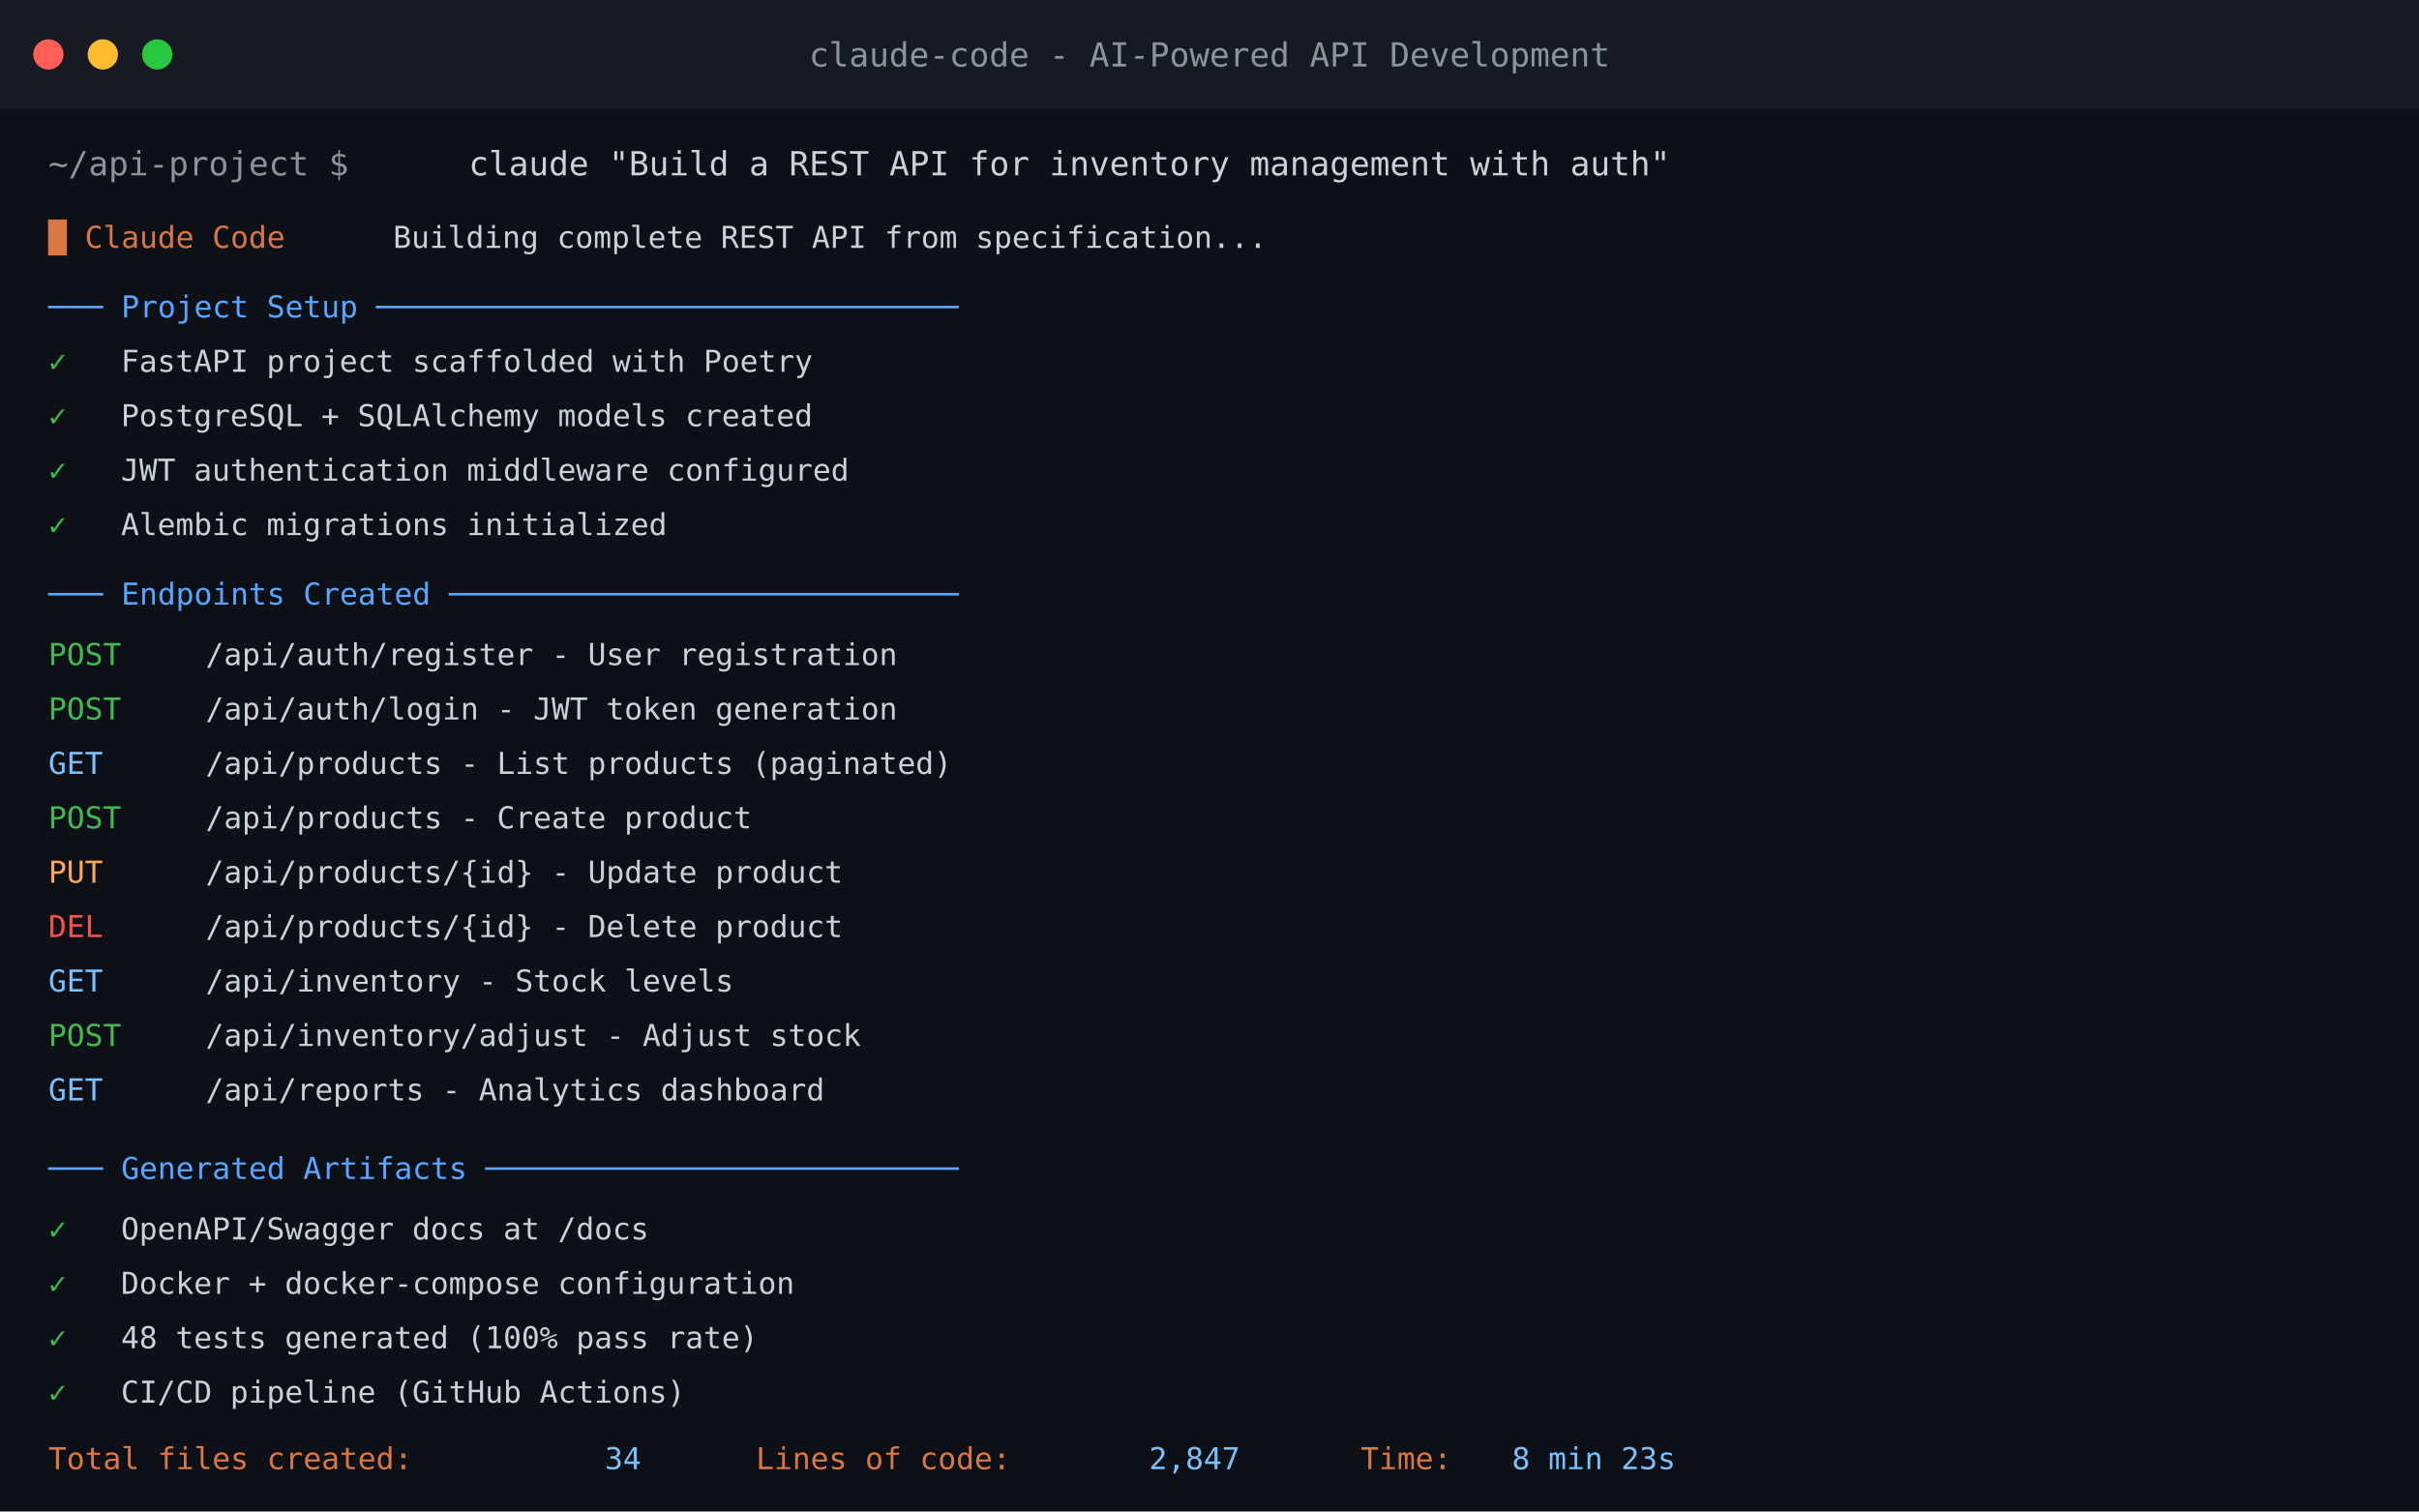
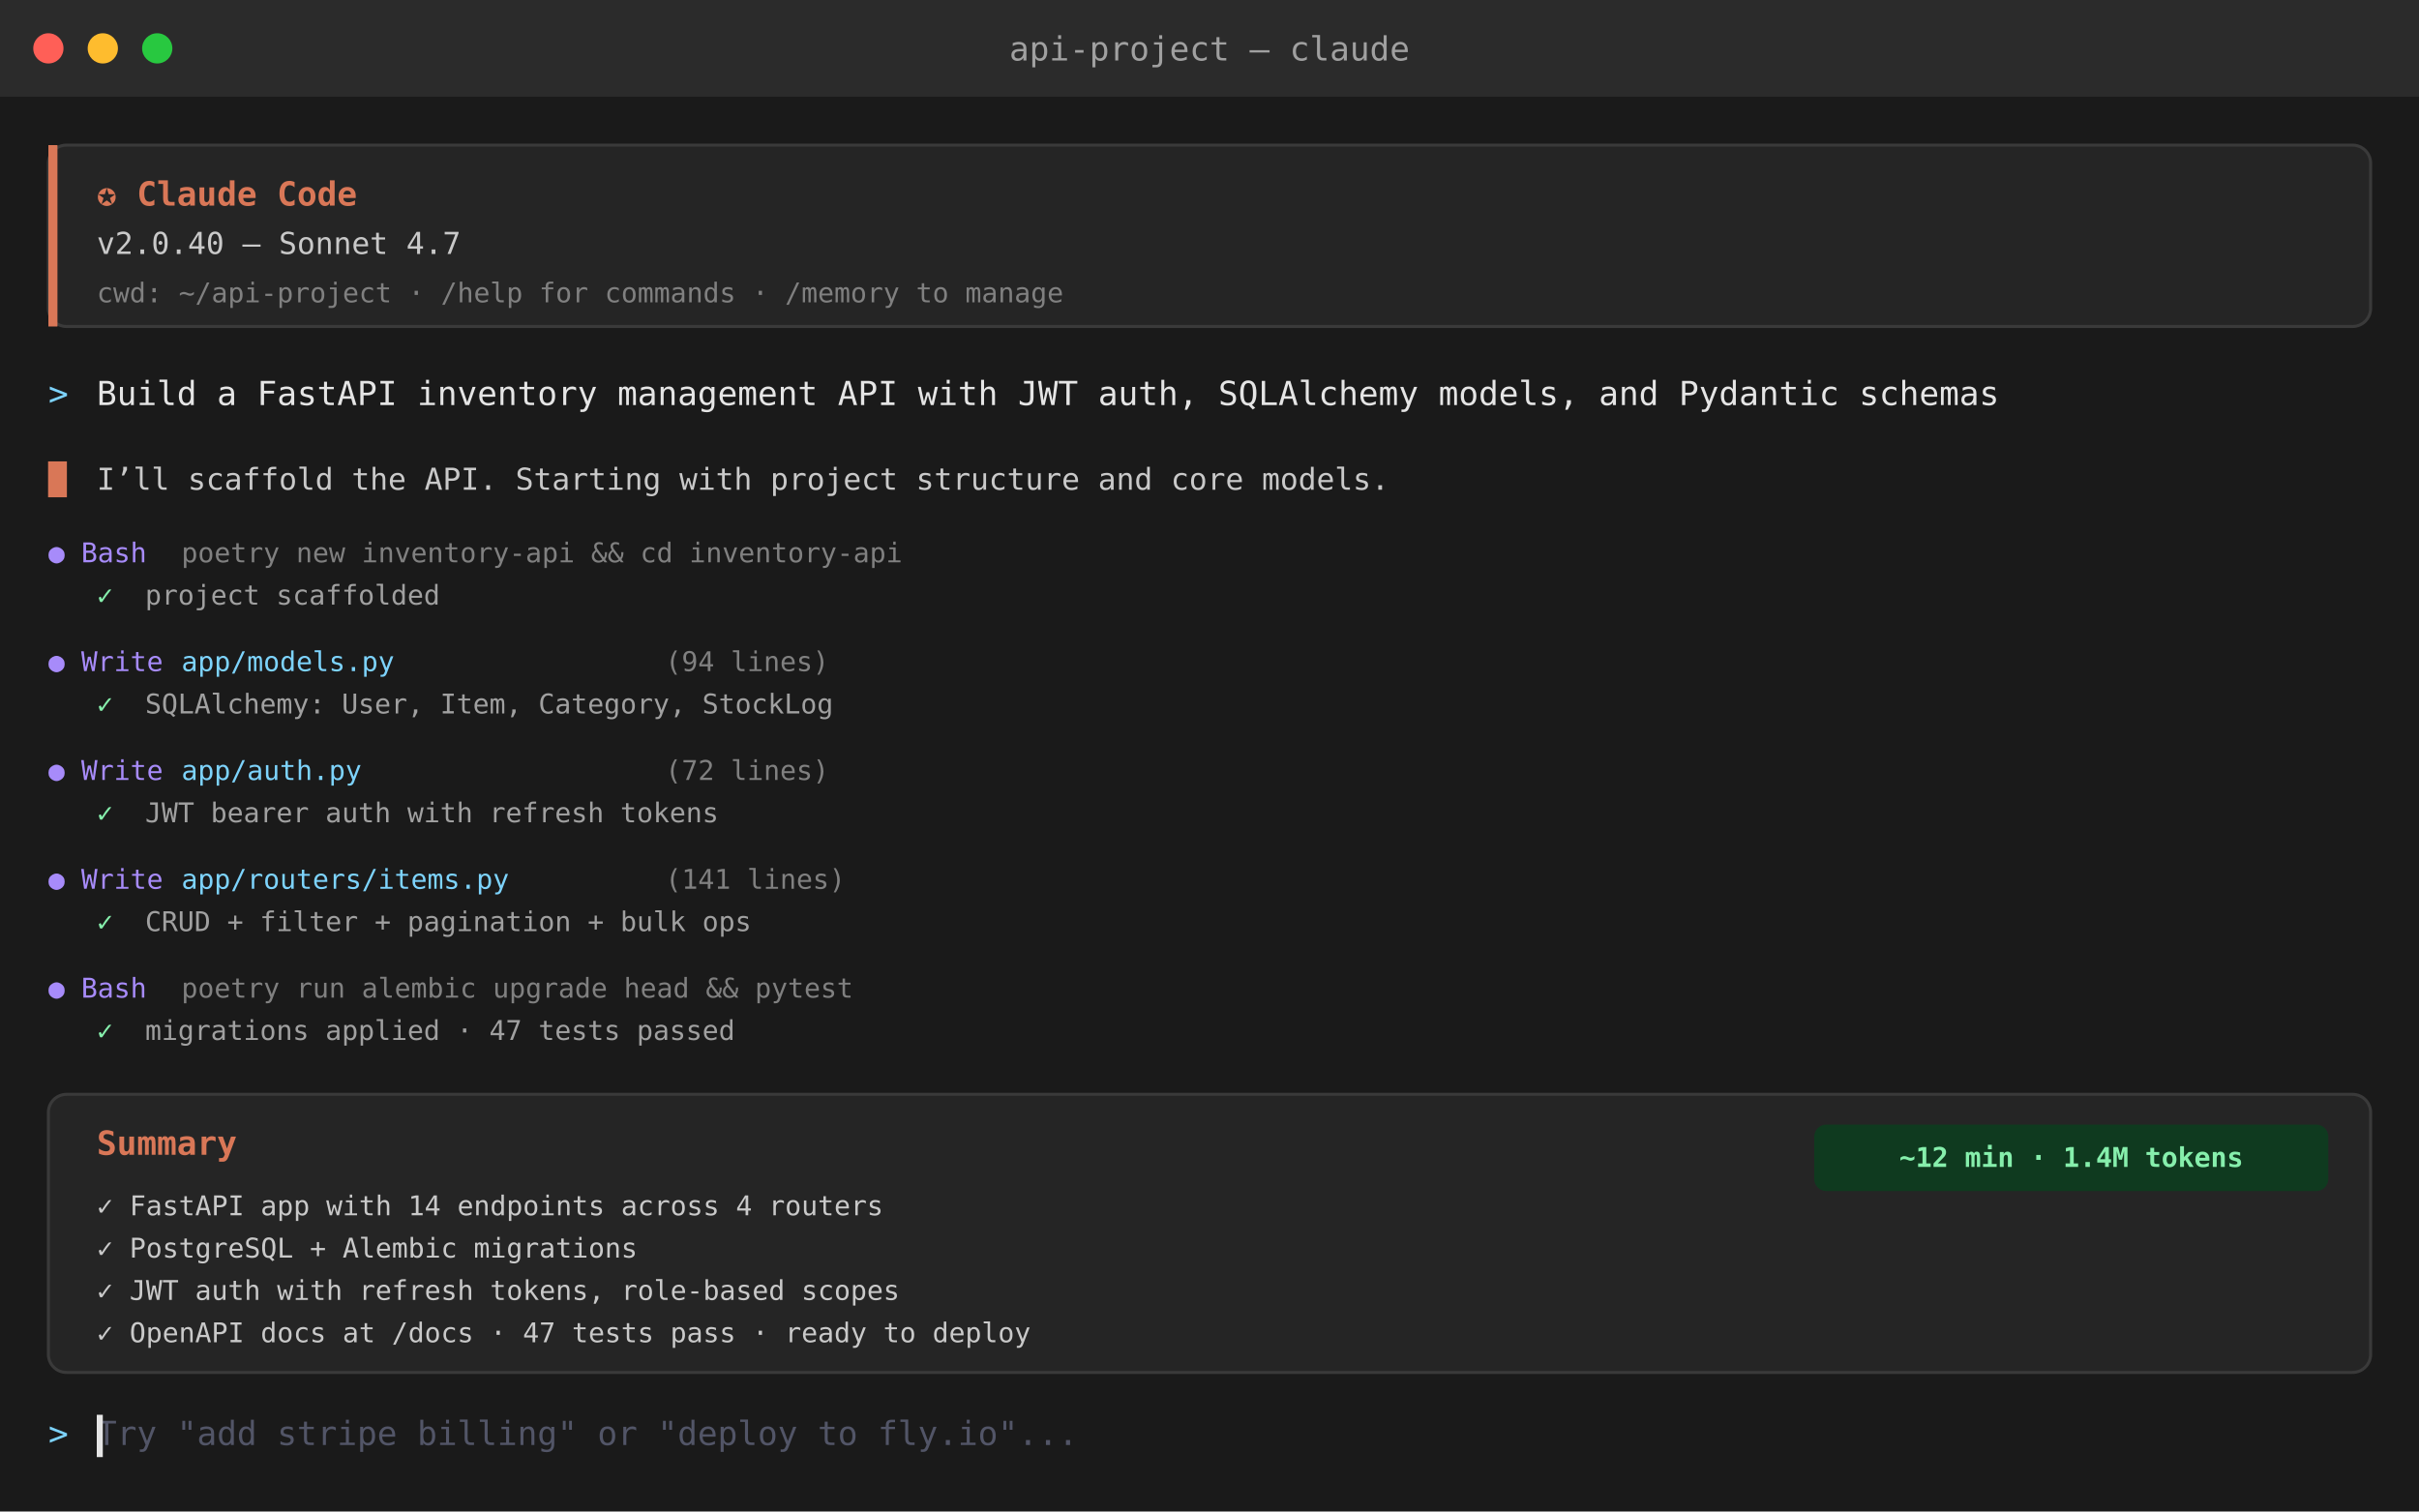
<svg xmlns="http://www.w3.org/2000/svg" viewBox="0 0 800 500">
-   <rect width="800" height="500" fill="#0d1117" />
-   <rect width="800" height="36" fill="#161b22" />
-   <circle cx="16" cy="18" r="5" fill="#ff5f57" />
-   <circle cx="34" cy="18" r="5" fill="#febc2e" />
-   <circle cx="52" cy="18" r="5" fill="#28c840" />
-   <text x="400" y="22" text-anchor="middle" font-family="JetBrains Mono,monospace" font-size="11" fill="#8b949e">claude-code - AI-Powered API Development</text>
-   <text x="16" y="58" font-family="JetBrains Mono,monospace" font-size="11" fill="#8b949e">~/api-project $</text>
-   <text x="155" y="58" font-family="JetBrains Mono,monospace" font-size="11" fill="#c9d1d9">claude "Build a REST API for inventory management with auth"</text>
-   <text x="16" y="82" font-family="JetBrains Mono,monospace" font-size="10" fill="#d97745">█ Claude Code</text>
-   <text x="130" y="82" font-family="JetBrains Mono,monospace" font-size="10" fill="#c9d1d9">Building complete REST API from specification...</text>
-   <text x="16" y="105" font-family="JetBrains Mono,monospace" font-size="10" fill="#58a6ff">─── Project Setup ────────────────────────────────</text>
-   <text x="16" y="123" font-family="JetBrains Mono,monospace" font-size="10" fill="#3fb950">  ✓</text>
-   <text x="40" y="123" font-family="JetBrains Mono,monospace" font-size="10" fill="#c9d1d9">FastAPI project scaffolded with Poetry</text>
-   <text x="16" y="141" font-family="JetBrains Mono,monospace" font-size="10" fill="#3fb950">  ✓</text>
-   <text x="40" y="141" font-family="JetBrains Mono,monospace" font-size="10" fill="#c9d1d9">PostgreSQL + SQLAlchemy models created</text>
-   <text x="16" y="159" font-family="JetBrains Mono,monospace" font-size="10" fill="#3fb950">  ✓</text>
-   <text x="40" y="159" font-family="JetBrains Mono,monospace" font-size="10" fill="#c9d1d9">JWT authentication middleware configured</text>
-   <text x="16" y="177" font-family="JetBrains Mono,monospace" font-size="10" fill="#3fb950">  ✓</text>
-   <text x="40" y="177" font-family="JetBrains Mono,monospace" font-size="10" fill="#c9d1d9">Alembic migrations initialized</text>
-   <text x="16" y="200" font-family="JetBrains Mono,monospace" font-size="10" fill="#58a6ff">─── Endpoints Created ────────────────────────────</text>
-   <text x="16" y="220" font-family="JetBrains Mono,monospace" font-size="10" fill="#3fb950">  POST</text>
-   <text x="68" y="220" font-family="JetBrains Mono,monospace" font-size="10" fill="#c9d1d9">/api/auth/register     - User registration</text>
-   <text x="16" y="238" font-family="JetBrains Mono,monospace" font-size="10" fill="#3fb950">  POST</text>
-   <text x="68" y="238" font-family="JetBrains Mono,monospace" font-size="10" fill="#c9d1d9">/api/auth/login        - JWT token generation</text>
-   <text x="16" y="256" font-family="JetBrains Mono,monospace" font-size="10" fill="#79c0ff">  GET </text>
-   <text x="68" y="256" font-family="JetBrains Mono,monospace" font-size="10" fill="#c9d1d9">/api/products          - List products (paginated)</text>
-   <text x="16" y="274" font-family="JetBrains Mono,monospace" font-size="10" fill="#3fb950">  POST</text>
-   <text x="68" y="274" font-family="JetBrains Mono,monospace" font-size="10" fill="#c9d1d9">/api/products          - Create product</text>
-   <text x="16" y="292" font-family="JetBrains Mono,monospace" font-size="10" fill="#ffa657">  PUT </text>
-   <text x="68" y="292" font-family="JetBrains Mono,monospace" font-size="10" fill="#c9d1d9">/api/products/{id}     - Update product</text>
-   <text x="16" y="310" font-family="JetBrains Mono,monospace" font-size="10" fill="#f85149">  DEL </text>
-   <text x="68" y="310" font-family="JetBrains Mono,monospace" font-size="10" fill="#c9d1d9">/api/products/{id}     - Delete product</text>
-   <text x="16" y="328" font-family="JetBrains Mono,monospace" font-size="10" fill="#79c0ff">  GET </text>
-   <text x="68" y="328" font-family="JetBrains Mono,monospace" font-size="10" fill="#c9d1d9">/api/inventory         - Stock levels</text>
-   <text x="16" y="346" font-family="JetBrains Mono,monospace" font-size="10" fill="#3fb950">  POST</text>
-   <text x="68" y="346" font-family="JetBrains Mono,monospace" font-size="10" fill="#c9d1d9">/api/inventory/adjust  - Adjust stock</text>
-   <text x="16" y="364" font-family="JetBrains Mono,monospace" font-size="10" fill="#79c0ff">  GET </text>
-   <text x="68" y="364" font-family="JetBrains Mono,monospace" font-size="10" fill="#c9d1d9">/api/reports           - Analytics dashboard</text>
-   <text x="16" y="390" font-family="JetBrains Mono,monospace" font-size="10" fill="#58a6ff">─── Generated Artifacts ──────────────────────────</text>
-   <text x="16" y="410" font-family="JetBrains Mono,monospace" font-size="10" fill="#3fb950">  ✓</text>
-   <text x="40" y="410" font-family="JetBrains Mono,monospace" font-size="10" fill="#c9d1d9">OpenAPI/Swagger docs at /docs</text>
-   <text x="16" y="428" font-family="JetBrains Mono,monospace" font-size="10" fill="#3fb950">  ✓</text>
-   <text x="40" y="428" font-family="JetBrains Mono,monospace" font-size="10" fill="#c9d1d9">Docker + docker-compose configuration</text>
-   <text x="16" y="446" font-family="JetBrains Mono,monospace" font-size="10" fill="#3fb950">  ✓</text>
-   <text x="40" y="446" font-family="JetBrains Mono,monospace" font-size="10" fill="#c9d1d9">48 tests generated (100% pass rate)</text>
-   <text x="16" y="464" font-family="JetBrains Mono,monospace" font-size="10" fill="#3fb950">  ✓</text>
-   <text x="40" y="464" font-family="JetBrains Mono,monospace" font-size="10" fill="#c9d1d9">CI/CD pipeline (GitHub Actions)</text>
-   <text x="16" y="486" font-family="JetBrains Mono,monospace" font-size="10" fill="#d97745">  Total files created:</text>
-   <text x="200" y="486" font-family="JetBrains Mono,monospace" font-size="10" fill="#79c0ff">34</text>
-   <text x="250" y="486" font-family="JetBrains Mono,monospace" font-size="10" fill="#d97745">Lines of code:</text>
-   <text x="380" y="486" font-family="JetBrains Mono,monospace" font-size="10" fill="#79c0ff">2,847</text>
-   <text x="450" y="486" font-family="JetBrains Mono,monospace" font-size="10" fill="#d97745">Time:</text>
-   <text x="500" y="486" font-family="JetBrains Mono,monospace" font-size="10" fill="#79c0ff">8 min 23s</text>
+   <rect width="800" height="500" fill="#1A1A1A" />
+   <rect width="800" height="32" fill="#2B2B2B" />
+   <circle cx="16" cy="16" r="5" fill="#FF5F57" />
+   <circle cx="34" cy="16" r="5" fill="#FEBC2E" />
+   <circle cx="52" cy="16" r="5" fill="#28C840" />
+   <text x="400" y="20" text-anchor="middle" font-family="JetBrains Mono,monospace" font-size="11" fill="#A0A0A0">api-project — claude</text>
+   <rect x="16" y="48" width="768" height="60" rx="6" fill="#252525" stroke="#3A3A3A" />
+   <rect x="16" y="48" width="3" height="60" fill="#D97757" />
+   <text x="32" y="68" font-family="JetBrains Mono,monospace" font-size="11" font-weight="700" fill="#D97757">✪ Claude Code</text>
+   <text x="32" y="84" font-family="JetBrains Mono,monospace" font-size="10" fill="#C9C9C9">v2.0.40 — Sonnet 4.7</text>
+   <text x="32" y="100" font-family="JetBrains Mono,monospace" font-size="9" fill="#808080">cwd: ~/api-project · /help for commands · /memory to manage</text>
+   <text x="16" y="134" font-family="JetBrains Mono,monospace" font-size="11" fill="#7DD3FC">&gt;</text>
+   <text x="32" y="134" font-family="JetBrains Mono,monospace" font-size="11" fill="#E5E5E5">Build a FastAPI inventory management API with JWT auth, SQLAlchemy models, and Pydantic schemas</text>
+   <text x="16" y="162" font-family="JetBrains Mono,monospace" font-size="10" fill="#D97757">█</text>
+   <text x="32" y="162" font-family="JetBrains Mono,monospace" font-size="10" fill="#C9C9C9">I’ll scaffold the API. Starting with project structure and core models.</text>
+   <text x="16" y="186" font-family="JetBrains Mono,monospace" font-size="9" fill="#A78BFA">● Bash</text>
+   <text x="60" y="186" font-family="JetBrains Mono,monospace" font-size="9" fill="#808080">poetry new inventory-api &amp;&amp; cd inventory-api</text>
+   <text x="32" y="200" font-family="JetBrains Mono,monospace" font-size="9" fill="#86EFAC">✓</text>
+   <text x="48" y="200" font-family="JetBrains Mono,monospace" font-size="9" fill="#A0A0A0">project scaffolded</text>
+   <text x="16" y="222" font-family="JetBrains Mono,monospace" font-size="9" fill="#A78BFA">● Write</text>
+   <text x="60" y="222" font-family="JetBrains Mono,monospace" font-size="9" fill="#7DD3FC">app/models.py</text>
+   <text x="220" y="222" font-family="JetBrains Mono,monospace" font-size="9" fill="#808080">(94 lines)</text>
+   <text x="32" y="236" font-family="JetBrains Mono,monospace" font-size="9" fill="#86EFAC">✓</text>
+   <text x="48" y="236" font-family="JetBrains Mono,monospace" font-size="9" fill="#A0A0A0">SQLAlchemy: User, Item, Category, StockLog</text>
+   <text x="16" y="258" font-family="JetBrains Mono,monospace" font-size="9" fill="#A78BFA">● Write</text>
+   <text x="60" y="258" font-family="JetBrains Mono,monospace" font-size="9" fill="#7DD3FC">app/auth.py</text>
+   <text x="220" y="258" font-family="JetBrains Mono,monospace" font-size="9" fill="#808080">(72 lines)</text>
+   <text x="32" y="272" font-family="JetBrains Mono,monospace" font-size="9" fill="#86EFAC">✓</text>
+   <text x="48" y="272" font-family="JetBrains Mono,monospace" font-size="9" fill="#A0A0A0">JWT bearer auth with refresh tokens</text>
+   <text x="16" y="294" font-family="JetBrains Mono,monospace" font-size="9" fill="#A78BFA">● Write</text>
+   <text x="60" y="294" font-family="JetBrains Mono,monospace" font-size="9" fill="#7DD3FC">app/routers/items.py</text>
+   <text x="220" y="294" font-family="JetBrains Mono,monospace" font-size="9" fill="#808080">(141 lines)</text>
+   <text x="32" y="308" font-family="JetBrains Mono,monospace" font-size="9" fill="#86EFAC">✓</text>
+   <text x="48" y="308" font-family="JetBrains Mono,monospace" font-size="9" fill="#A0A0A0">CRUD + filter + pagination + bulk ops</text>
+   <text x="16" y="330" font-family="JetBrains Mono,monospace" font-size="9" fill="#A78BFA">● Bash</text>
+   <text x="60" y="330" font-family="JetBrains Mono,monospace" font-size="9" fill="#808080">poetry run alembic upgrade head &amp;&amp; pytest</text>
+   <text x="32" y="344" font-family="JetBrains Mono,monospace" font-size="9" fill="#86EFAC">✓</text>
+   <text x="48" y="344" font-family="JetBrains Mono,monospace" font-size="9" fill="#A0A0A0">migrations applied · 47 tests passed</text>
+   <rect x="16" y="362" width="768" height="92" rx="6" fill="#252525" stroke="#3A3A3A" />
+   <text x="32" y="382" font-family="JetBrains Mono,monospace" font-size="11" font-weight="700" fill="#D97757">Summary</text>
+   <text x="32" y="402" font-family="JetBrains Mono,monospace" font-size="9" fill="#C9C9C9">✓ FastAPI app with 14 endpoints across 4 routers</text>
+   <text x="32" y="416" font-family="JetBrains Mono,monospace" font-size="9" fill="#C9C9C9">✓ PostgreSQL + Alembic migrations</text>
+   <text x="32" y="430" font-family="JetBrains Mono,monospace" font-size="9" fill="#C9C9C9">✓ JWT auth with refresh tokens, role-based scopes</text>
+   <text x="32" y="444" font-family="JetBrains Mono,monospace" font-size="9" fill="#C9C9C9">✓ OpenAPI docs at /docs · 47 tests pass · ready to deploy</text>
+   <rect x="600" y="372" width="170" height="22" rx="4" fill="#0F3A1F" />
+   <text x="685" y="386" text-anchor="middle" font-family="JetBrains Mono,monospace" font-size="9" font-weight="700" fill="#86EFAC">~12 min · 1.4M tokens</text>
+   <text x="16" y="478" font-family="JetBrains Mono,monospace" font-size="11" fill="#7DD3FC">&gt;</text>
+   <text x="32" y="478" font-family="JetBrains Mono,monospace" font-size="11" fill="#525567">Try "add stripe billing" or "deploy to fly.io"...</text>
+   <rect x="32" y="468" width="2" height="14" fill="#E5E5E5" />
</svg>
